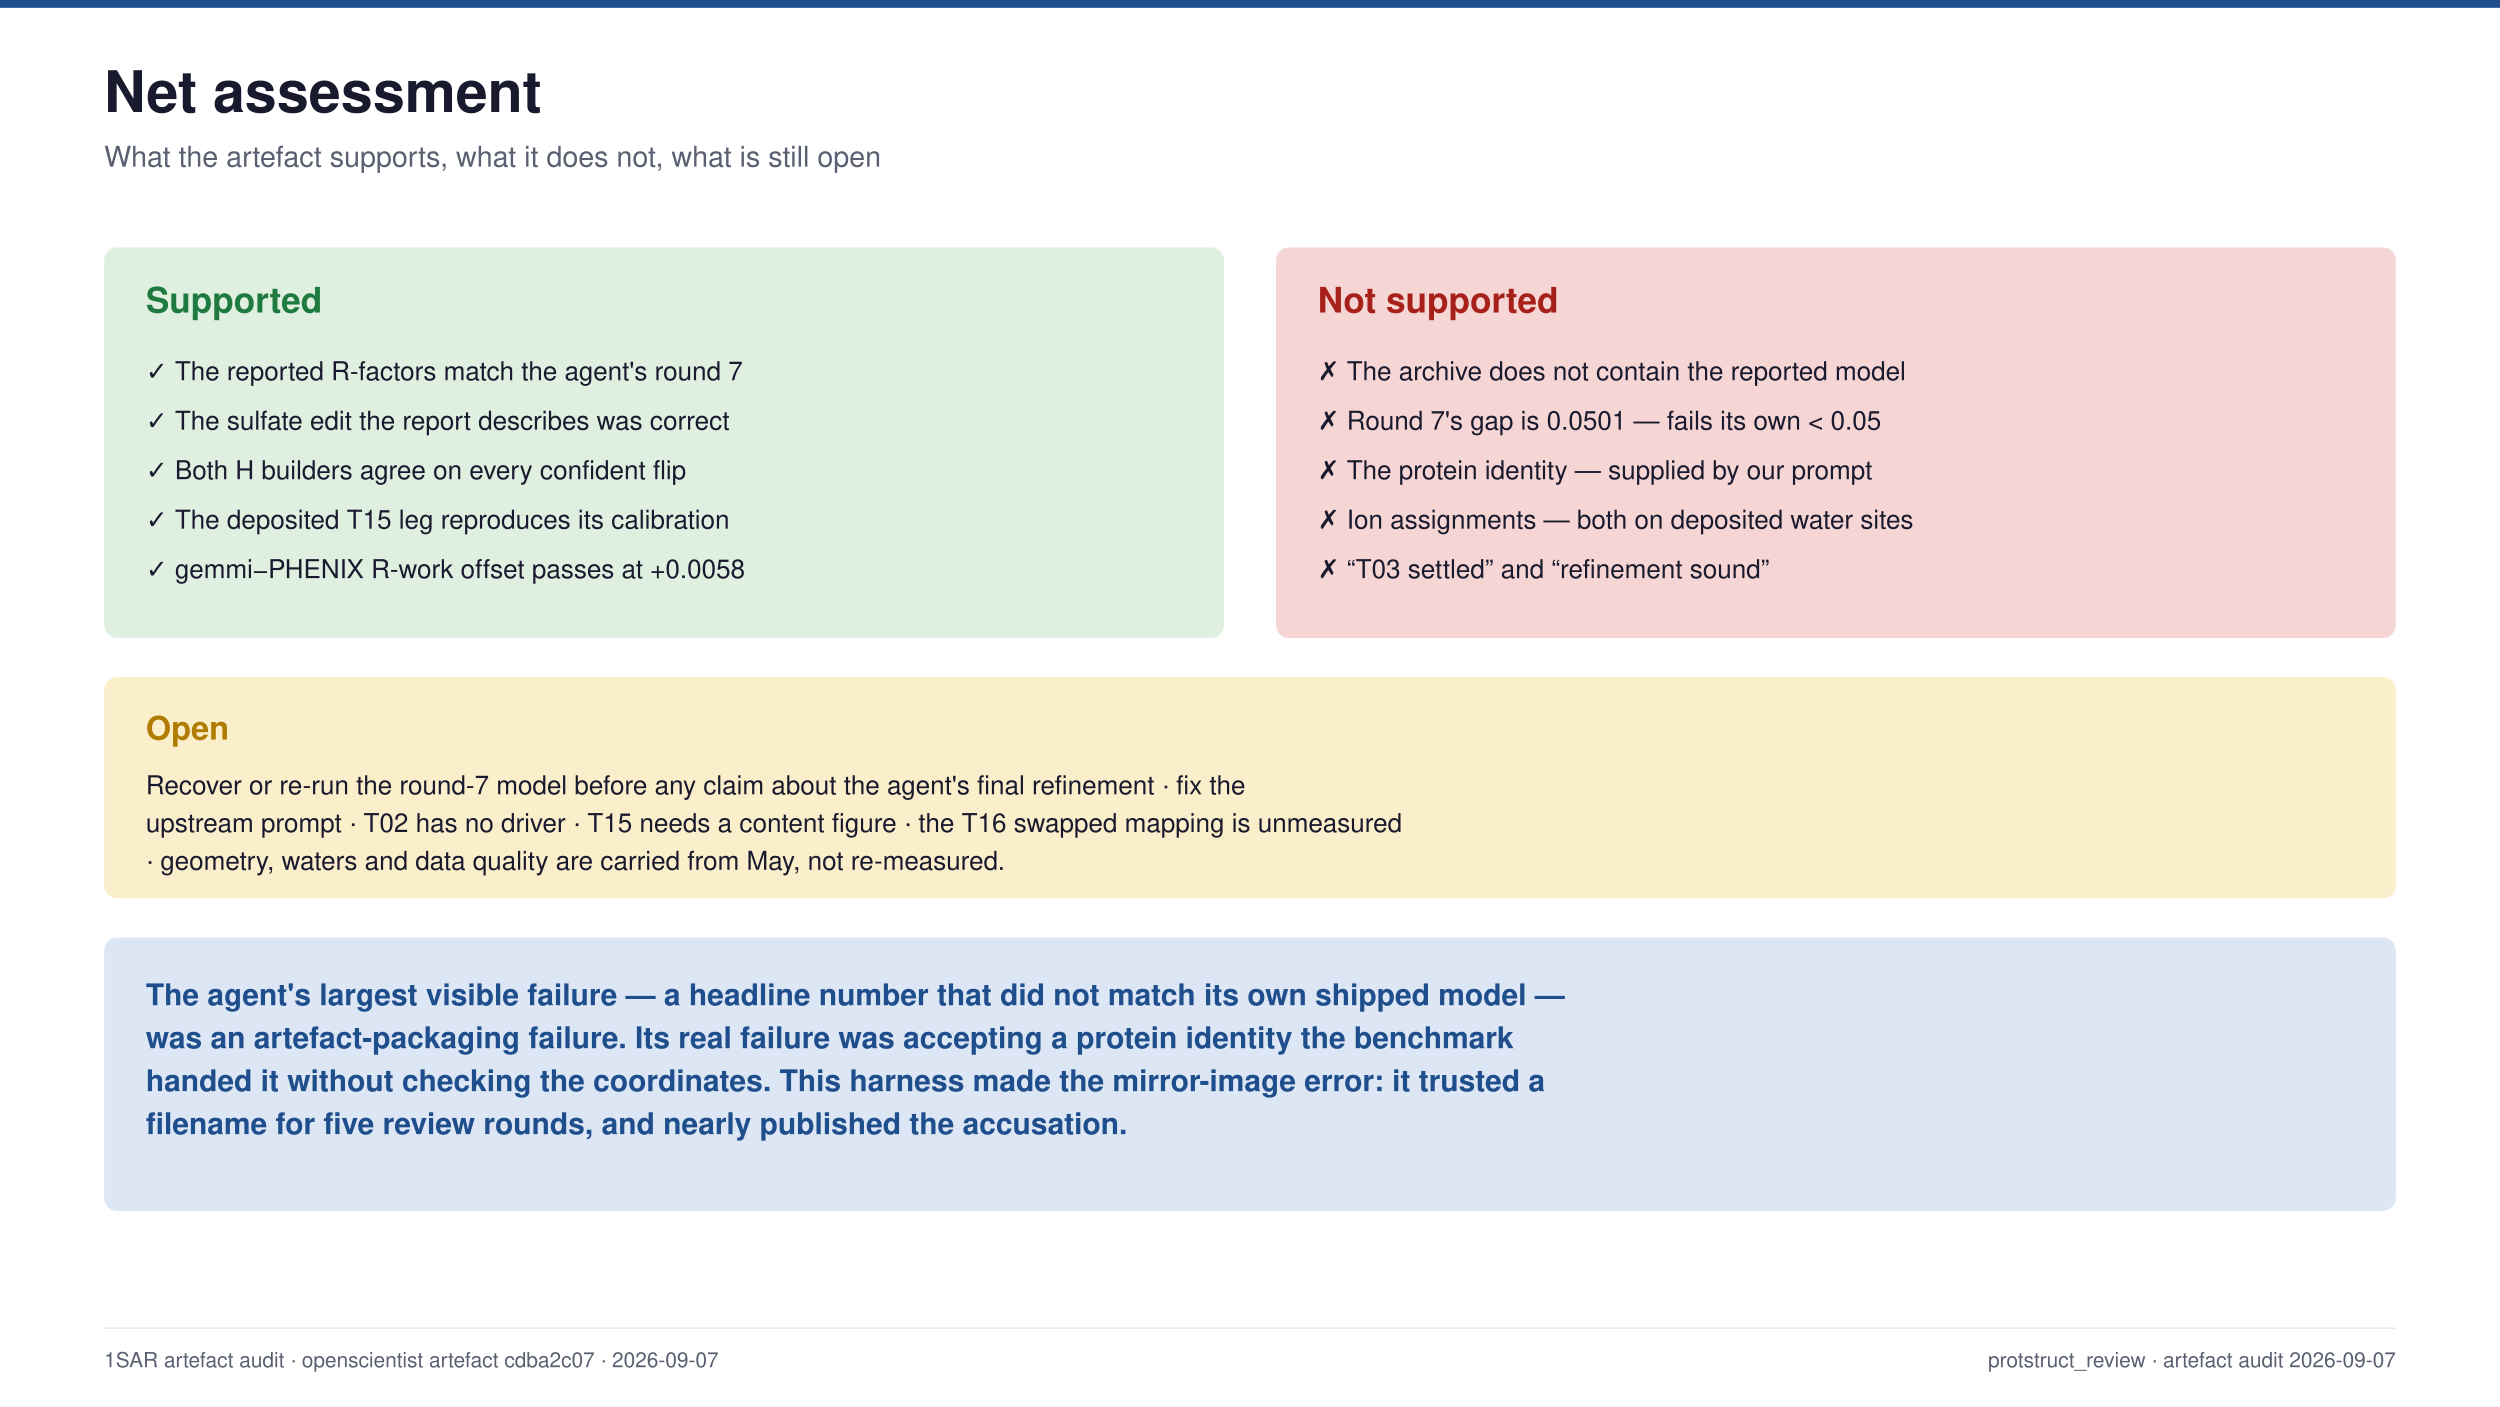
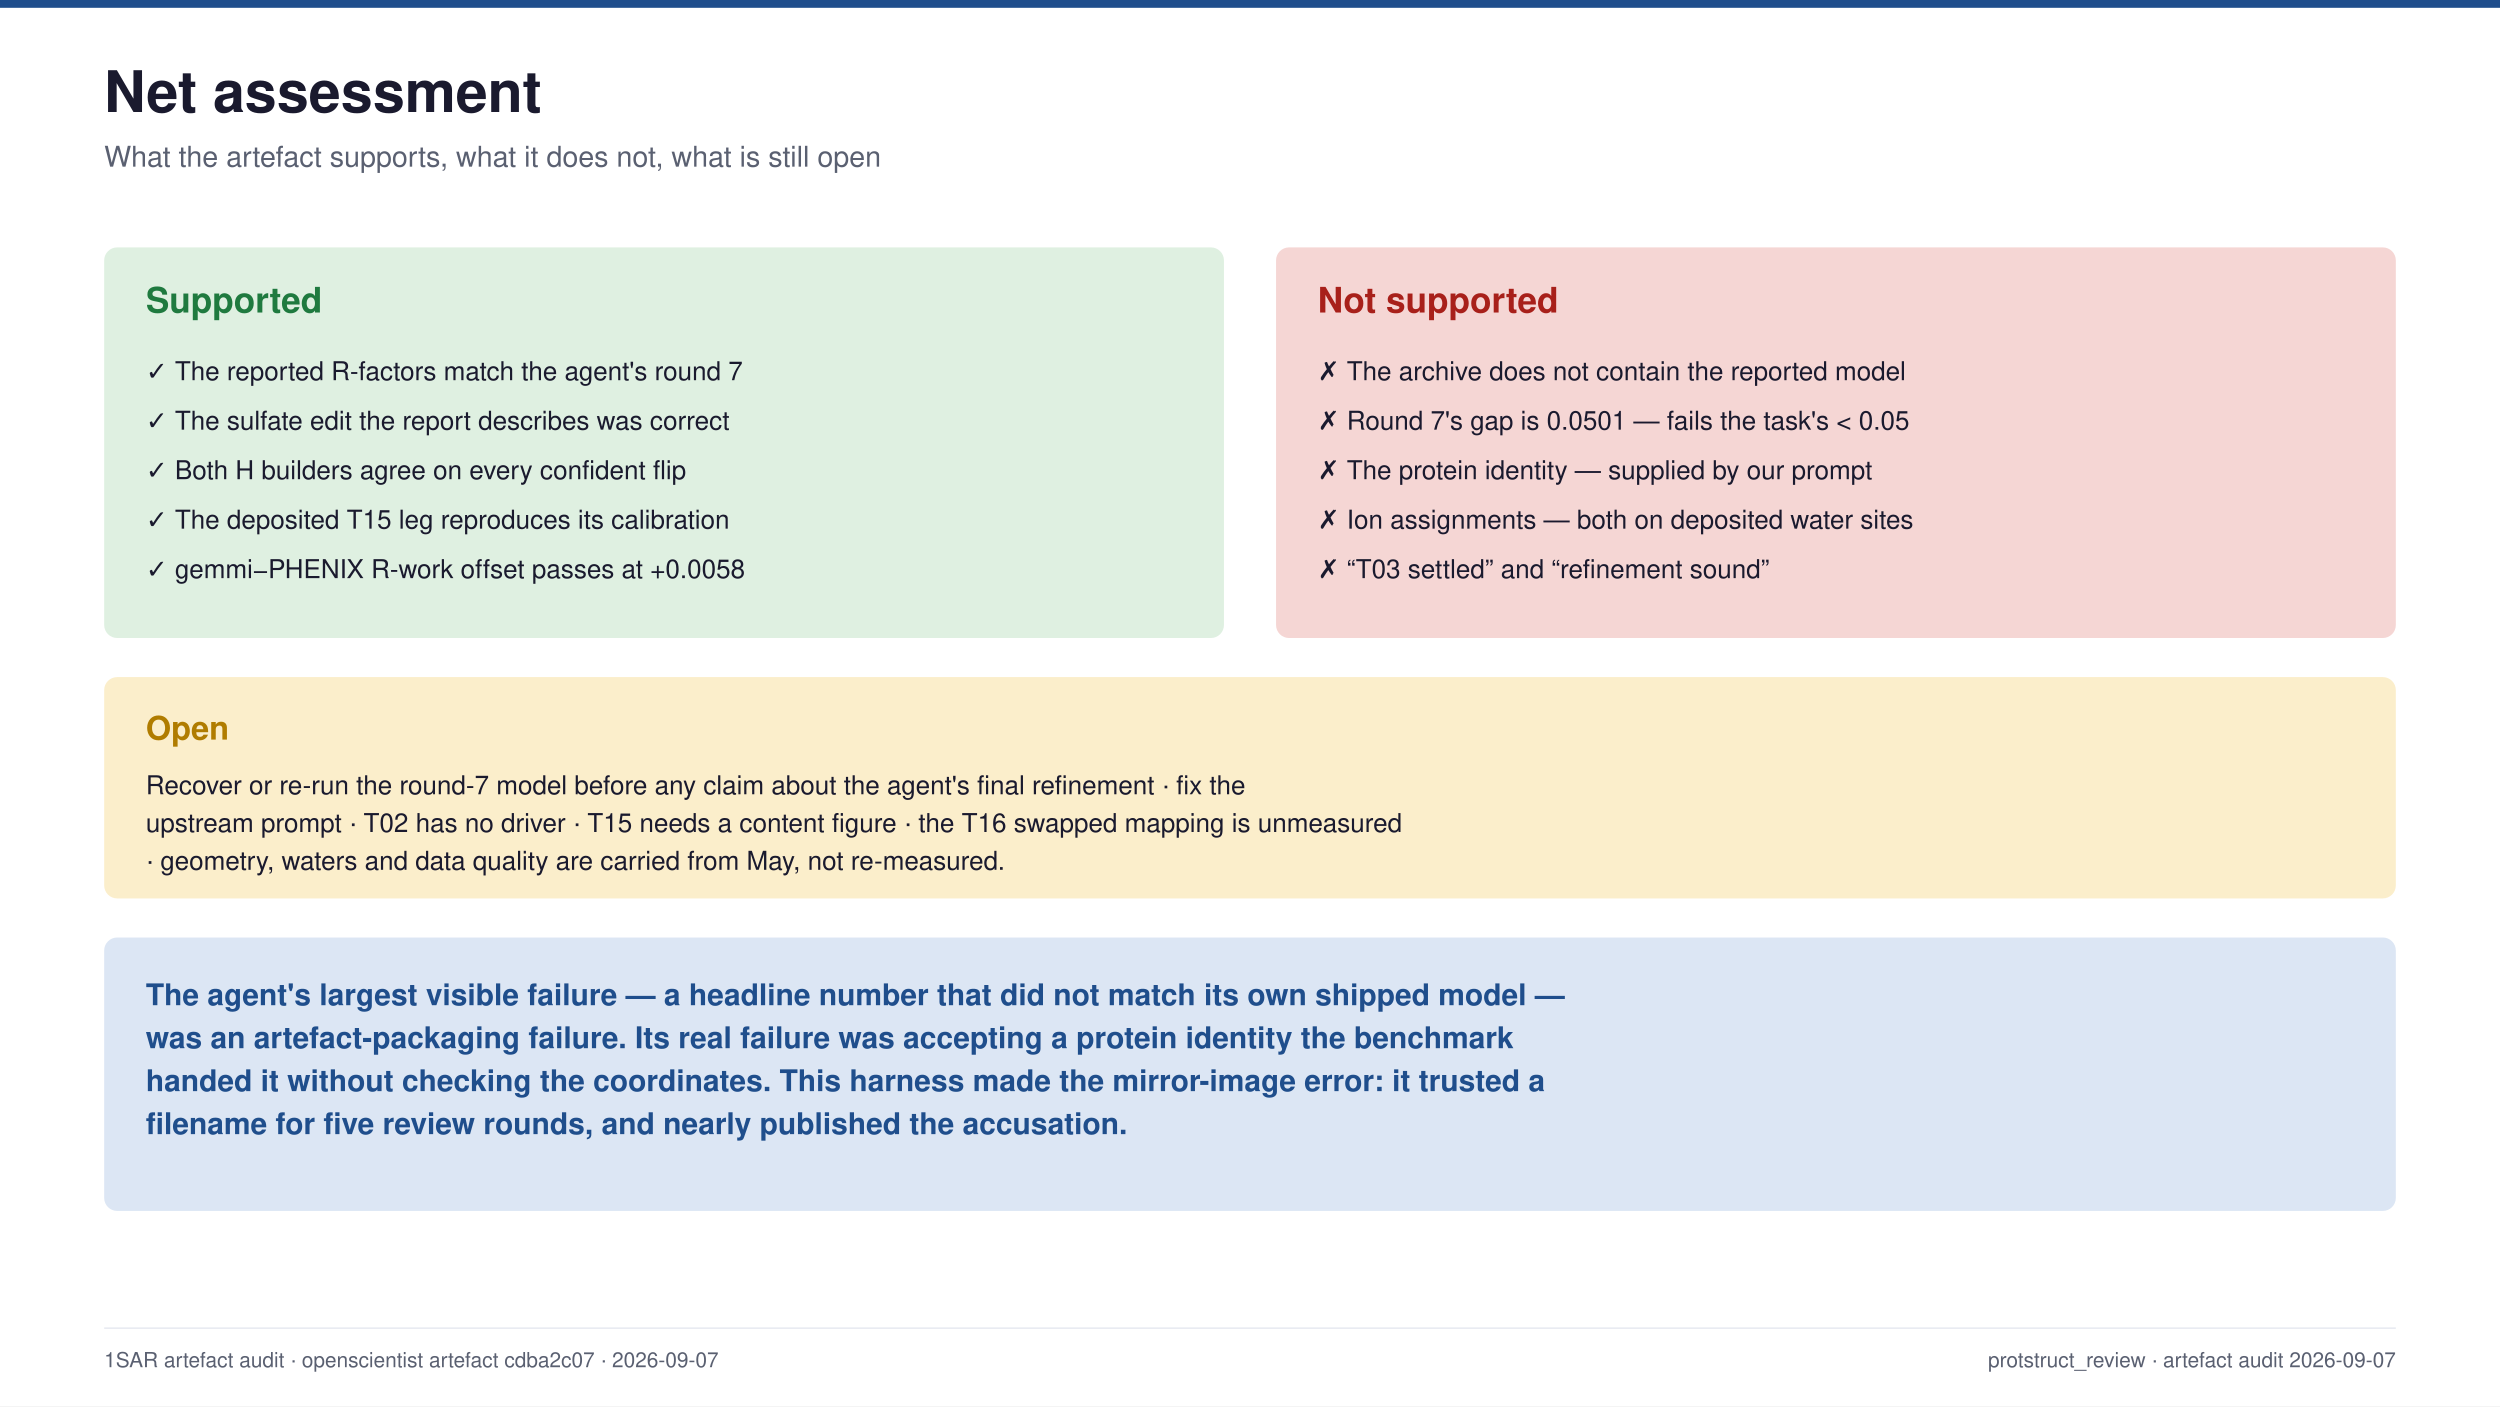
<svg xmlns="http://www.w3.org/2000/svg" width="1920" height="1080" viewBox="0 0 1920 1080" font-family="Helvetica, Arial, sans-serif">
  <rect width="100%" height="100%" fill="#ffffff" />
  <rect x="0" y="0" width="1920" height="6" fill="#1f4e8c" />
  <text x="80" y="86" font-size="44" font-weight="700" fill="#1a1a2e">Net assessment</text>
  <text x="80" y="128" font-size="22" font-weight="400" fill="#5a6071">What the artefact supports, what it does not, what is still open</text>
  <line x1="80" y1="1020" x2="1840" y2="1020" stroke="#e3e6ee" stroke-width="1" />
  <text x="80" y="1050" font-size="16" fill="#5a6071">1SAR artefact audit · openscientist artefact cdba2c07 · 2026-09-07</text>
  <text x="1840" y="1050" font-size="16" fill="#5a6071" text-anchor="end">protstruct_review · artefact audit 2026-09-07</text>
  <rect x="80" y="190" width="860" height="300" rx="10" ry="10" fill="#dff0e1" />
  <text x="112" y="240" font-size="27" font-weight="700" fill="#1f7a3f">Supported</text>
  <text x="112" y="292" font-size="20" fill="#1a1a2e">✓ The reported R-factors match the agent's round 7</text>
  <text x="112" y="330" font-size="20" fill="#1a1a2e">✓ The sulfate edit the report describes was correct</text>
  <text x="112" y="368" font-size="20" fill="#1a1a2e">✓ Both H builders agree on every confident flip</text>
  <text x="112" y="406" font-size="20" fill="#1a1a2e">✓ The deposited T15 leg reproduces its calibration</text>
  <text x="112" y="444" font-size="20" fill="#1a1a2e">✓ gemmi−PHENIX R-work offset passes at +0.0058</text>
  <rect x="980" y="190" width="860" height="300" rx="10" ry="10" fill="#f5d6d4" />
  <text x="1012" y="240" font-size="27" font-weight="700" fill="#a8201a">Not supported</text>
  <text x="1012" y="292" font-size="20" fill="#1a1a2e">✗ The archive does not contain the reported model</text>
-   <text x="1012" y="330" font-size="20" fill="#1a1a2e">✗ Round 7's gap is 0.0501 — fails its own &lt; 0.05</text>
+   <text x="1012" y="330" font-size="20" fill="#1a1a2e">✗ Round 7's gap is 0.0501 — fails the task's &lt; 0.05</text>
  <text x="1012" y="368" font-size="20" fill="#1a1a2e">✗ The protein identity — supplied by our prompt</text>
  <text x="1012" y="406" font-size="20" fill="#1a1a2e">✗ Ion assignments — both on deposited water sites</text>
  <text x="1012" y="444" font-size="20" fill="#1a1a2e">✗ “T03 settled” and “refinement sound”</text>
  <rect x="80" y="520" width="1760" height="170" rx="10" ry="10" fill="#fbeecb" />
  <text x="112" y="568" font-size="25" font-weight="700" fill="#b07c00">Open</text>
  <text x="112" y="610" font-size="20" font-weight="400" fill="#1a1a2e">Recover or re-run the round-7 model before any claim about the agent's final refinement · fix the</text>
  <text x="112" y="639" font-size="20" font-weight="400" fill="#1a1a2e">upstream prompt · T02 has no driver · T15 needs a content figure · the T16 swapped mapping is unmeasured</text>
  <text x="112" y="668" font-size="20" font-weight="400" fill="#1a1a2e">· geometry, waters and data quality are carried from May, not re-measured.</text>
  <rect x="80" y="720" width="1760" height="210" rx="10" ry="10" fill="#dce6f4" />
  <text x="112" y="772" font-size="23" font-weight="700" fill="#1f4e8c">The agent's largest visible failure — a headline number that did not match its own shipped model —</text>
  <text x="112" y="805" font-size="23" font-weight="700" fill="#1f4e8c">was an artefact-packaging failure. Its real failure was accepting a protein identity the benchmark</text>
  <text x="112" y="838" font-size="23" font-weight="700" fill="#1f4e8c">handed it without checking the coordinates. This harness made the mirror-image error: it trusted a</text>
  <text x="112" y="871" font-size="23" font-weight="700" fill="#1f4e8c">filename for five review rounds, and nearly published the accusation.</text>
</svg>
